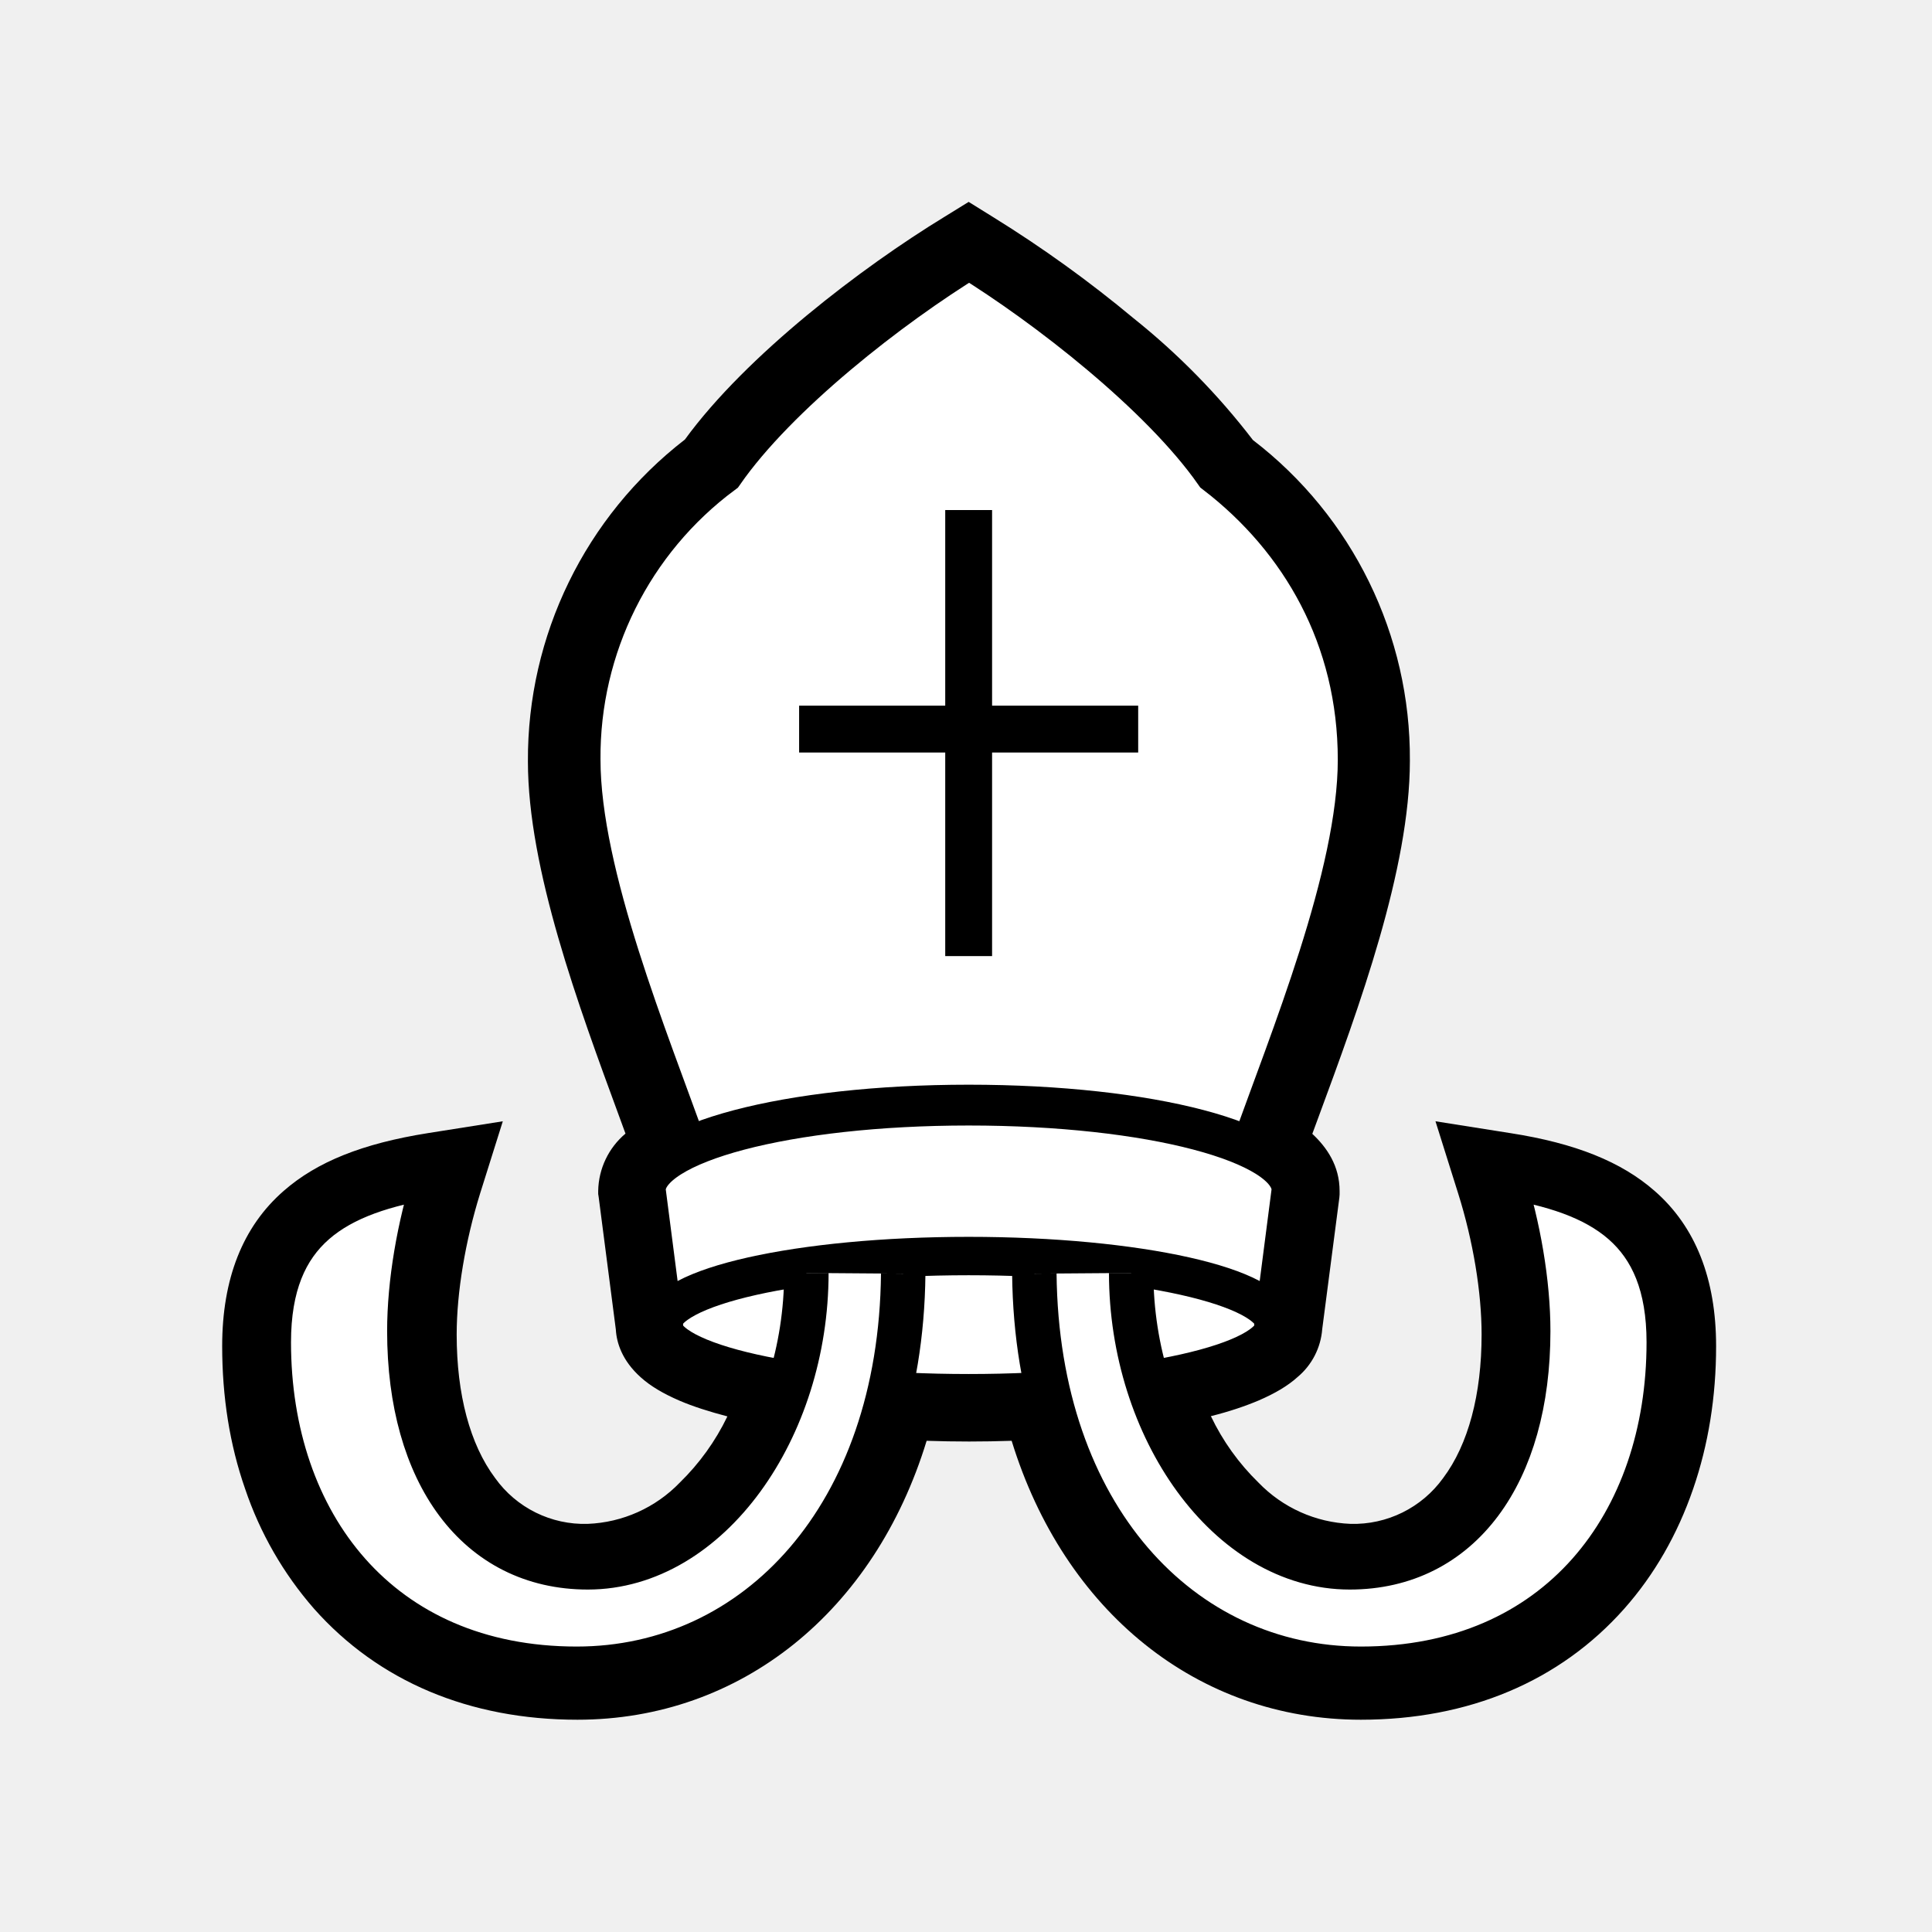
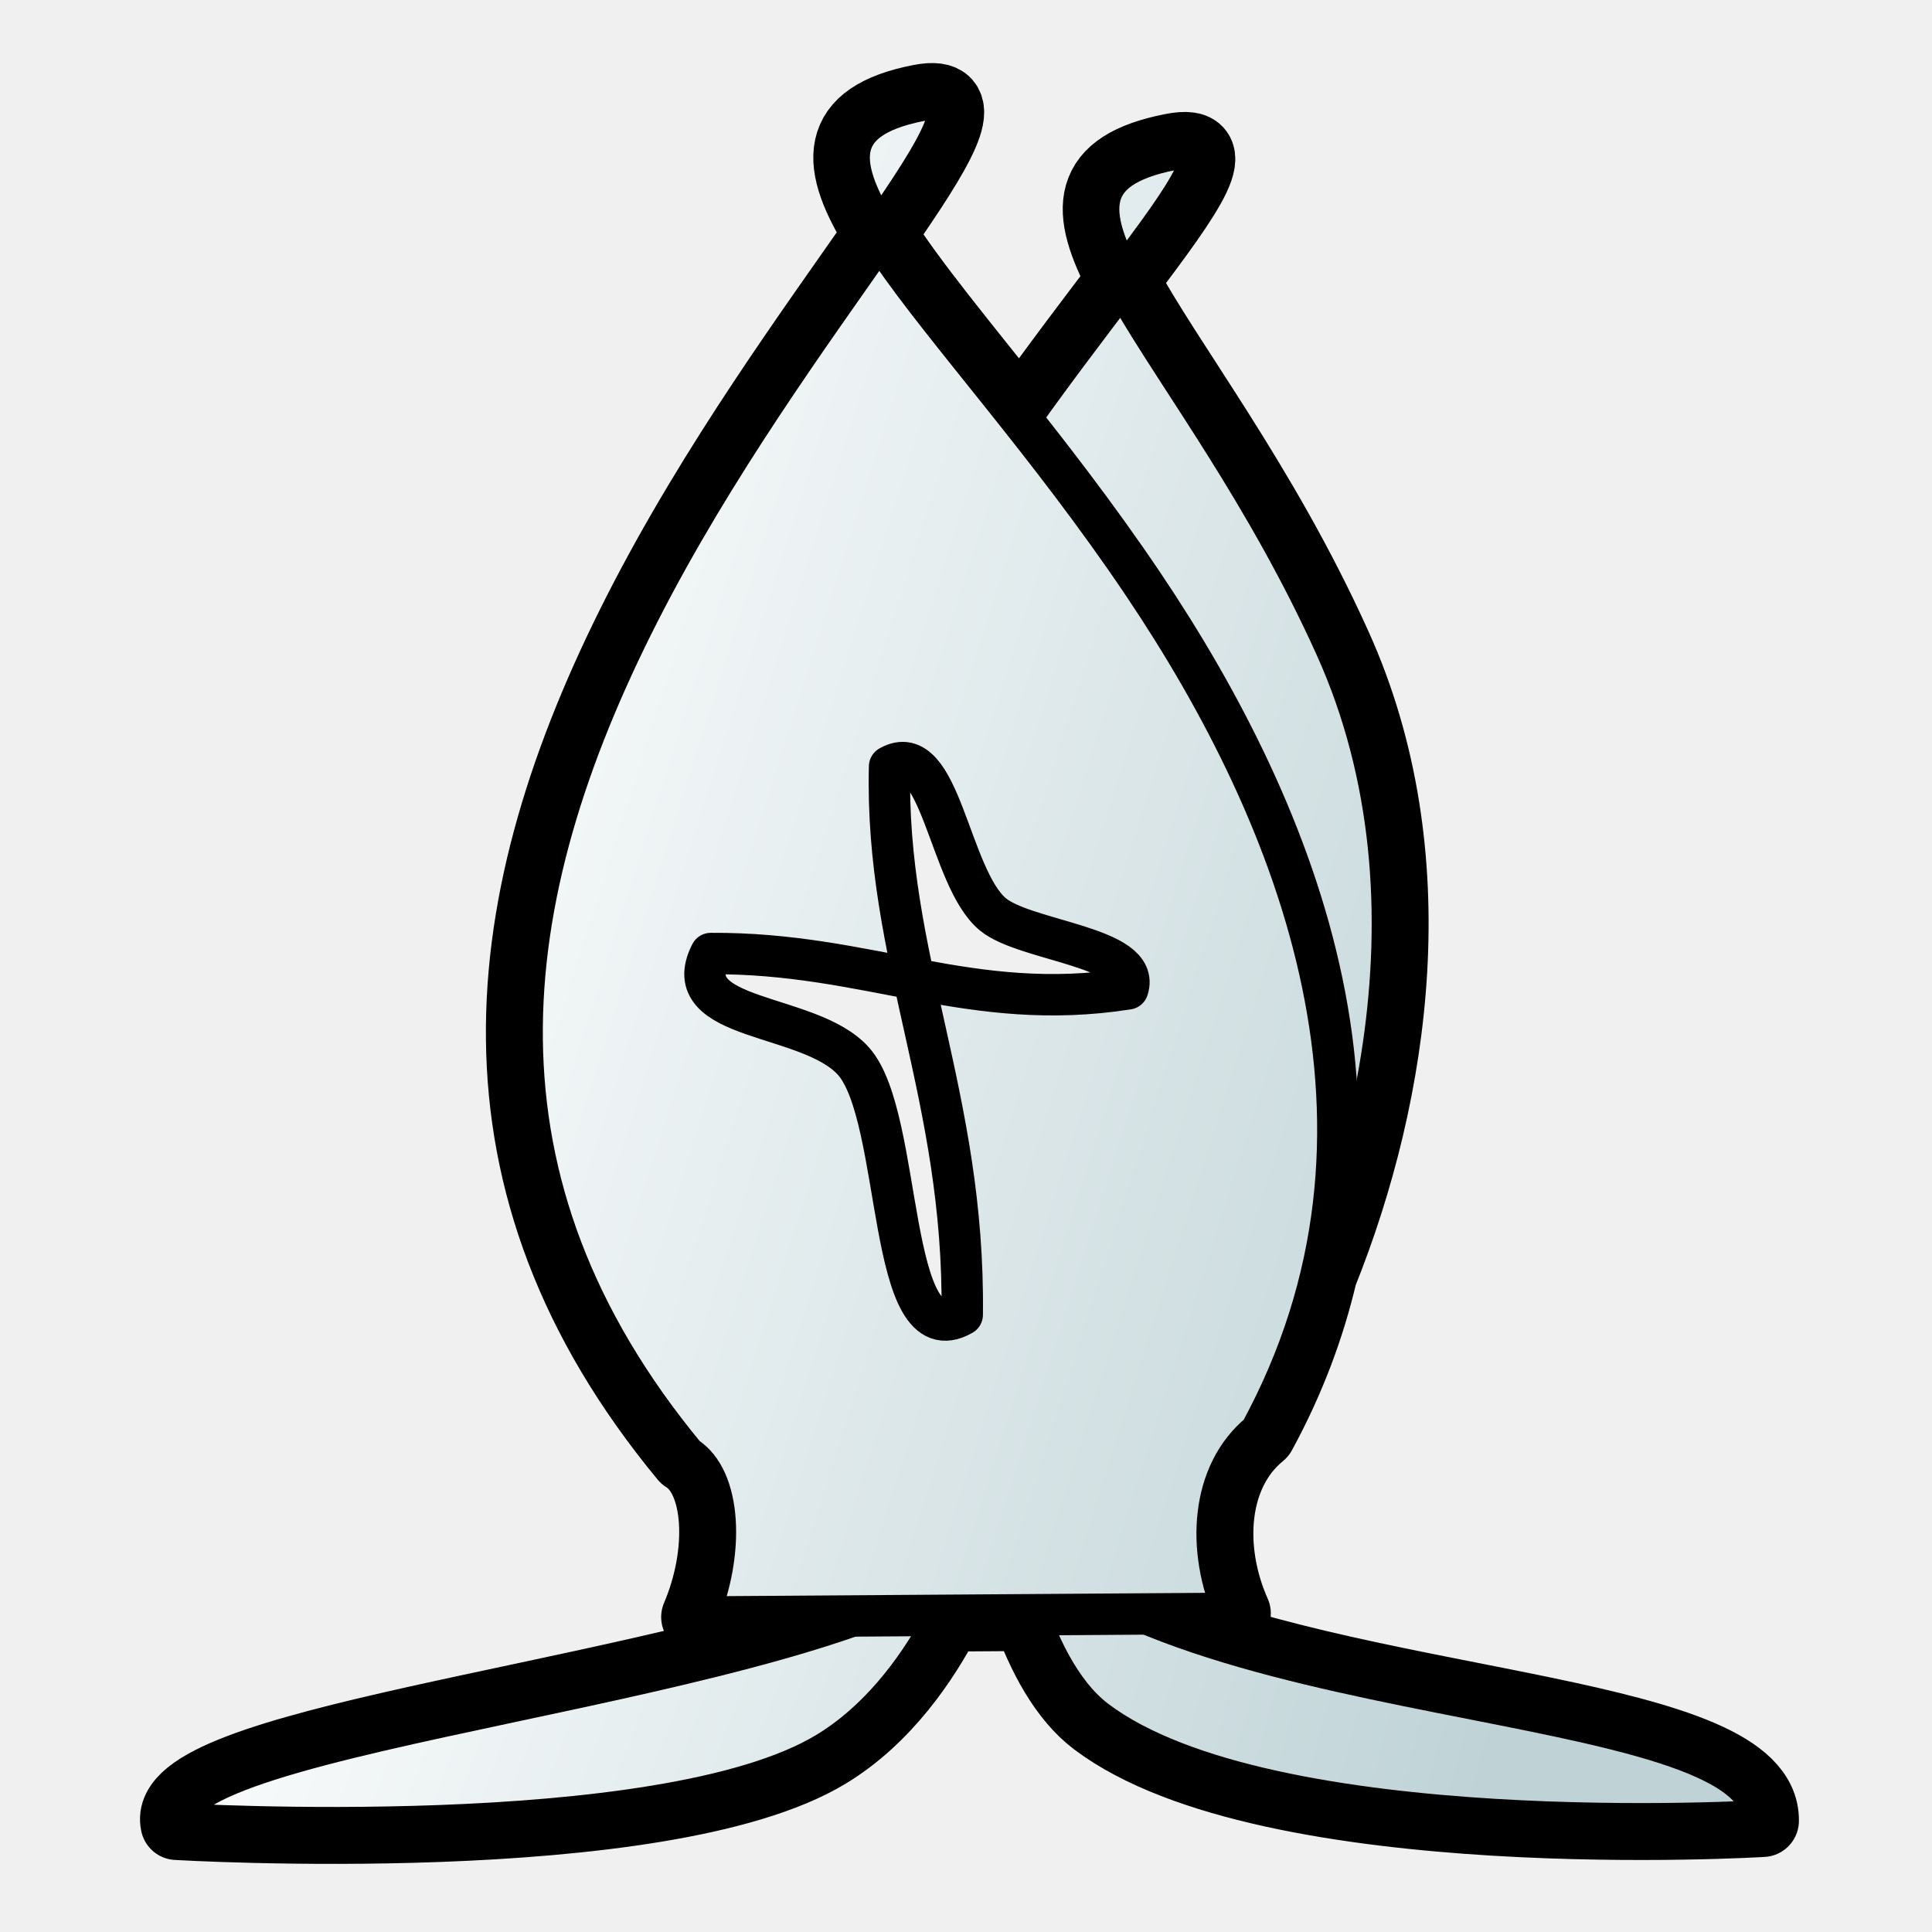
- <svg xmlns="http://www.w3.org/2000/svg" style="color-scheme:light only" viewBox="0 0 800 800">
-   <path fill="#fff" d="M238.9 701.8c-41.8 0-77-14.8-101.8-42.8-22.9-25.8-35.5-62.1-35.5-102.2 0-58.9 41.1-72.9 77.1-78.5l15.6-2.5-4.8 15c-6.5 20.5-10.2 43-10.2 61.3 0 54.3 24.5 88.1 64.2 88.1 29.5 0 57.2-24.2 71.4-61.1-33-6.6-49.5-16.4-50.1-29.9l-7.3-55.7v-.5c0-9.1 5.9-15.3 13.2-20.3l-5.1-13.8C249 414 228.3 358.1 228.3 315.3c0-50.2 22.1-95.1 62.3-126.5 22.9-32 69.2-68.5 105.3-90.6l5.1-3.1 5.1 3.1c36 22 82.3 58.5 105.3 90.7a157.2 157.2 0 0 1 62.3 126c0 43-20.7 99.4-37.4 144.6l-4.9 13.2c7.2 5 13.2 11.3 13.2 20.3v.6l-7.2 55.5c-.5 13.5-17 23.4-50 29.9 14.1 36.9 41.9 61.1 71.4 61.1 39.5 0 64.2-33.8 64.2-88.1 0-18.5-3.7-40.8-10.2-61.3l-4.8-15 15.6 2.5c25.2 4 42.6 10.8 54.9 21.6 14.9 13.1 22.2 31.8 22.2 56.9 0 40.1-12.6 76.4-35.5 102.2-24.8 28-59.9 42.8-101.8 42.8-65.4 0-118.6-45.1-137.4-115.8a679.3 679.3 0 0 1-49.6 0c-19 70.8-72.1 115.9-137.5 115.9" />
-   <path d="M401.1 106.4c33.5 20.5 80.6 56.8 103.2 89.3A147 147 0 0 1 564 315c0 48.3-28.5 117.6-44.4 161.9 9.7 5.4 15.2 10.2 15.2 16.2l-7.2 55.4c0 9.5-21 17.9-53.1 23.1 13.2 44.7 45.9 78.4 84.2 78.4 45.7 0 73.9-38.9 73.9-97.8 0-20-4-43.3-10.7-64.3 41.5 6.6 68.9 21.9 68.9 68.9 0 75-45.6 135.2-127.5 135.2-62 0-113.6-43.6-129.9-116.1a560.9 560.9 0 0 1-64.8 0c-16.2 72.5-68 116.1-130 116.1-82 0-127.5-60.3-127.5-135.2 0-47 27.4-62.4 68.9-68.9-6.6 21-10.7 44.4-10.7 64.3 0 59 28.1 97.8 73.9 97.8 38.3 0 71.1-33.7 84.2-78.4-32.2-5.2-53.1-13.5-53.1-23L267 493c0-5.9 5.5-10.8 15.2-16.2-15.8-44.3-44.4-113.3-44.4-161.6 0-51 23.9-92.2 59.7-119.7 23-32.4 70.1-68.5 103.6-89.1m0-22.8-10.2 6.3C357 110.6 309.1 147 283.6 182a167.3 167.3 0 0 0-65 133.3c0 44.6 21 101.3 37.8 147l2.6 7.1a31.7 31.7 0 0 0-11.3 23.7v1.3l.2 1.3 7.1 54.8c.3 5.5 2.6 12.9 10.3 19.8 4.1 3.7 9.4 6.8 16.1 9.7 5.6 2.4 12.2 4.5 19.8 6.5a97.2 97.2 0 0 1-19.7 27.4 56 56 0 0 1-38.1 17.1 45.4 45.4 0 0 1-38.4-19c-10.4-13.9-15.9-34.6-15.9-59.4 0-17.5 3.6-38.8 9.7-58.4l9.4-29.9-31 4.9c-27.1 4.3-46 11.9-59.7 23.9-17 14.8-25.5 36.4-25.5 64.3 0 21 3.1 40.8 9.5 59.1a146.7 146.7 0 0 0 28.5 49.6c26.7 30.1 64.4 46 109.1 46 67.6 0 123-44.8 144.6-115.5a513.5 513.5 0 0 0 35.2 0c21.7 70.6 77 115.5 144.6 115.5 44.7 0 82.4-15.9 109.1-46 12.4-14 22-30.7 28.5-49.6 6.3-18.3 9.5-38.1 9.5-59.1 0-27.8-8.5-49.5-25.5-64.3-13.7-12-32.7-19.7-59.7-23.9l-31-4.9 9.4 29.9c6.2 19.7 9.7 40.9 9.7 58.4 0 24.8-5.5 45.5-15.9 59.4a45.7 45.7 0 0 1-38.4 19 56 56 0 0 1-38.1-17.1 96.3 96.3 0 0 1-19.7-27.5c7.6-1.9 14.1-4.1 19.8-6.5 6.7-2.9 12-6 16.1-9.7a28.7 28.7 0 0 0 10.2-19.8l7.1-54.5.1-1.3v-1.4c0-10.5-5.3-18.1-11.3-23.7l2.4-6.5c17-46 38-103.1 38-148a166 166 0 0 0-65-132.8 291.4 291.4 0 0 0-49.4-50.4 510.2 510.2 0 0 0-58-41.8z" />
-   <g stroke="#000" stroke-miterlimit="10">
-     <path fill="none" stroke-linecap="round" stroke-width="16.9" d="m527.8 548.5 7.2-55.7c0-19.7-58.9-35.2-133.9-35.2-75.1 0-133.9 15.7-133.9 35.2l7.2 55.7" />
-     <ellipse cx="401.1" cy="548.5" fill="none" stroke-linecap="round" stroke-width="15.9" rx="126.7" ry="28.4" />
-     <path fill="#fff" stroke-width="18.4" d="M333.9 527.1c0 64.4-40.4 121.9-90.5 121.9-45.7 0-73.9-38.9-73.9-97.8 0-20 4-43.3 10.7-64.3-41.5 6.6-68.9 21.9-68.9 68.9 0 75 45.6 135.2 127.5 135.2 74.5 0 134.2-63.2 135.2-163.6m94.4-.3c0 64.4 40.4 121.9 90.5 121.9 45.7 0 73.9-38.9 73.9-97.8 0-20-4-43.3-10.7-64.3 41.5 6.6 68.9 21.9 68.9 68.9 0 75-45.6 135.2-127.5 135.2-74.5 0-134.2-63.2-135.2-163.6" />
-     <g fill="none">
-       <path stroke-width="20.5" d="M519.8 476.2c15.8-44.7 44.4-113.3 44.4-161.6 0-51-23.9-92.4-59.7-119.9-22.7-32.4-69.9-69.2-103.2-89.7-33.5 20.5-80.6 57.2-103.2 89.7a147.9 147.9 0 0 0-59.7 119.8c0 48.3 28.6 117 44.4 161.7" />
-       <path stroke-width="19.4" d="M401.1 211.2v184.7m-70.2-94h140.4" />
-     </g>
-   </g>
+ <svg xmlns="http://www.w3.org/2000/svg" xmlns:xlink="http://www.w3.org/1999/xlink" style="color-scheme:light only" id="bishop" width="700pt" height="700pt" viewBox="0 0 933.333 933.333">
+   <style id="style-base">.base{fill-opacity:1;fill-rule:evenodd;stroke-miterlimit:4;stroke-dasharray:none;stroke-linecap:round;stroke-linejoin:round;stroke-opacity:1}.stroke-medium{stroke-width:20}.stroke-color{stroke:#000}</style>
+   <defs id="defs36222">
+     <linearGradient id="fillGradient">
+       <stop id="stop0" offset="0" style="stop-color:white;stop-opacity:1" />
+       <stop id="stop1" offset="1" style="stop-color:#bfd3d7;stop-opacity:1" />
+     </linearGradient>
+     <linearGradient xlink:href="#fillGradient" id="hat-back-gradient" x1="130.983" x2="720.017" y1="444.835" y2="623.168" gradientTransform="matrix(1.14026 0 0 1.09269 -36.623 -49.028)" gradientUnits="userSpaceOnUse" />
+     <linearGradient xlink:href="#fillGradient" id="right-shoulder-gradient" x1="130.983" x2="720.017" y1="444.835" y2="623.168" gradientTransform="rotate(-1.265 -192.292 907.872)scale(1.08391)" gradientUnits="userSpaceOnUse" />
+     <linearGradient xlink:href="#fillGradient" id="left-shoulder-gradient" x1="130.983" x2="720.017" y1="444.835" y2="623.168" gradientTransform="rotate(3.857 367.89 1008.163)scale(1.08391)" gradientUnits="userSpaceOnUse" />
+     <linearGradient xlink:href="#fillGradient" id="hat-front-gradient" x1="130.983" x2="720.017" y1="444.835" y2="623.168" gradientTransform="matrix(1.14026 0 0 1.09269 -36.623 -49.028)" gradientUnits="userSpaceOnUse" />
+   </defs>
+   <path id="boundary" d="M448.98 48c-1.336.083-2.83.288-4.49.613-41.9 8.217-41.13 30.064-19.472 64.426C453.686 71.737 468.722 46.767 448.98 48m-23.962 65.04c-31.48 45.351-79.414 110.415-116.174 182.55-71.074 139.47-87.286 275.445 22.355 408.049 17.093 10.535 18.975 46.403 5.705 77.535l74.502-.512C293.255 822.167 76.736 842.687 85.38 881.047c0 0 234.234 13.973 314.129-34.361 28.104-17.003 46.841-45.08 57.846-66.34l39.511-.272c6.969 19.36 17.384 39.603 32.565 51.063 83.454 62.996 322.11 48.457 322.11 48.457.759-52.555-184.063-52.925-296.942-99.916l41.822-.287c-13.724-30.812-11.436-67.76 12.318-87.123 13.904-25.51 23.452-51.18 29.48-76.776 35.416-88.175 52.293-202.543 7.083-302.947-35.766-79.43-81.727-137.527-102.858-177.219-14.312 18.904-31.601 41.544-49.511 66.725-28.129-35.541-52.968-65.296-67.914-89.012zm117.425 22.286C575.5 91.664 592.86 67.063 566.311 72.27c-41.908 8.218-42.1 28.81-23.868 63.056" class="base stroke-color" style="fill:none;stroke-width:35" />
+   <path id="left-shoulder" d="M469.75 751.538c-75.953 62.86-394.82 83.129-384.37 129.51 0 0 234.232 13.973 314.127-34.362 49.838-30.15 70.243-95.148 70.243-95.148" class="base stroke-color stroke-medium" style="fill:url(#left-shoulder-gradient)" />
+   <path id="right-shoulder" d="M484.462 730.28c71.103 99.976 368.04 82.74 367.078 149.313 0 0-238.657 14.54-322.111-48.457-35.314-26.657-44.967-100.857-44.967-100.857z" class="base stroke-color stroke-medium" style="fill:url(#right-shoulder-gradient)" />
+   <path id="hat-back" d="M566.31 72.27c53.134-10.42-69.586 98.53-142.088 240.803C635.197 333.98 576.496 606.13 610.414 673.437c51.72-90.89 90.848-236.611 34.888-360.892C578.678 164.583 475.829 90.015 566.31 72.27" class="base stroke-color stroke-medium" style="fill:url(#hat-back-gradient)" />
+   <path id="hat-front" d="M444.49 48.612c53.134-10.42-63.143 104.704-135.645 246.978-71.075 139.47-87.287 275.445 22.354 408.049 17.093 10.535 18.975 46.403 5.705 77.535l259.516-1.783c-13.724-30.811-11.436-67.76 12.318-87.123 79.669-146.173 19.124-297.647-56.407-409.937C461.223 146.883 354.008 66.357 444.49 48.612m-14.743 321.674c-2.298 92.247 36.384 158.976 35.102 264.869-36.755 21.147-28.274-95.53-52.625-122.605-21.334-23.72-85.797-18.798-68.856-51.905 76.571-.497 125.42 28.967 201.45 17.075 6.755-20.32-49.367-22.89-65.196-36.026-21.285-17.665-25.342-85.432-49.875-71.408" class="base stroke-color stroke-medium" style="fill:url(#hat-front-gradient)" />
</svg>
